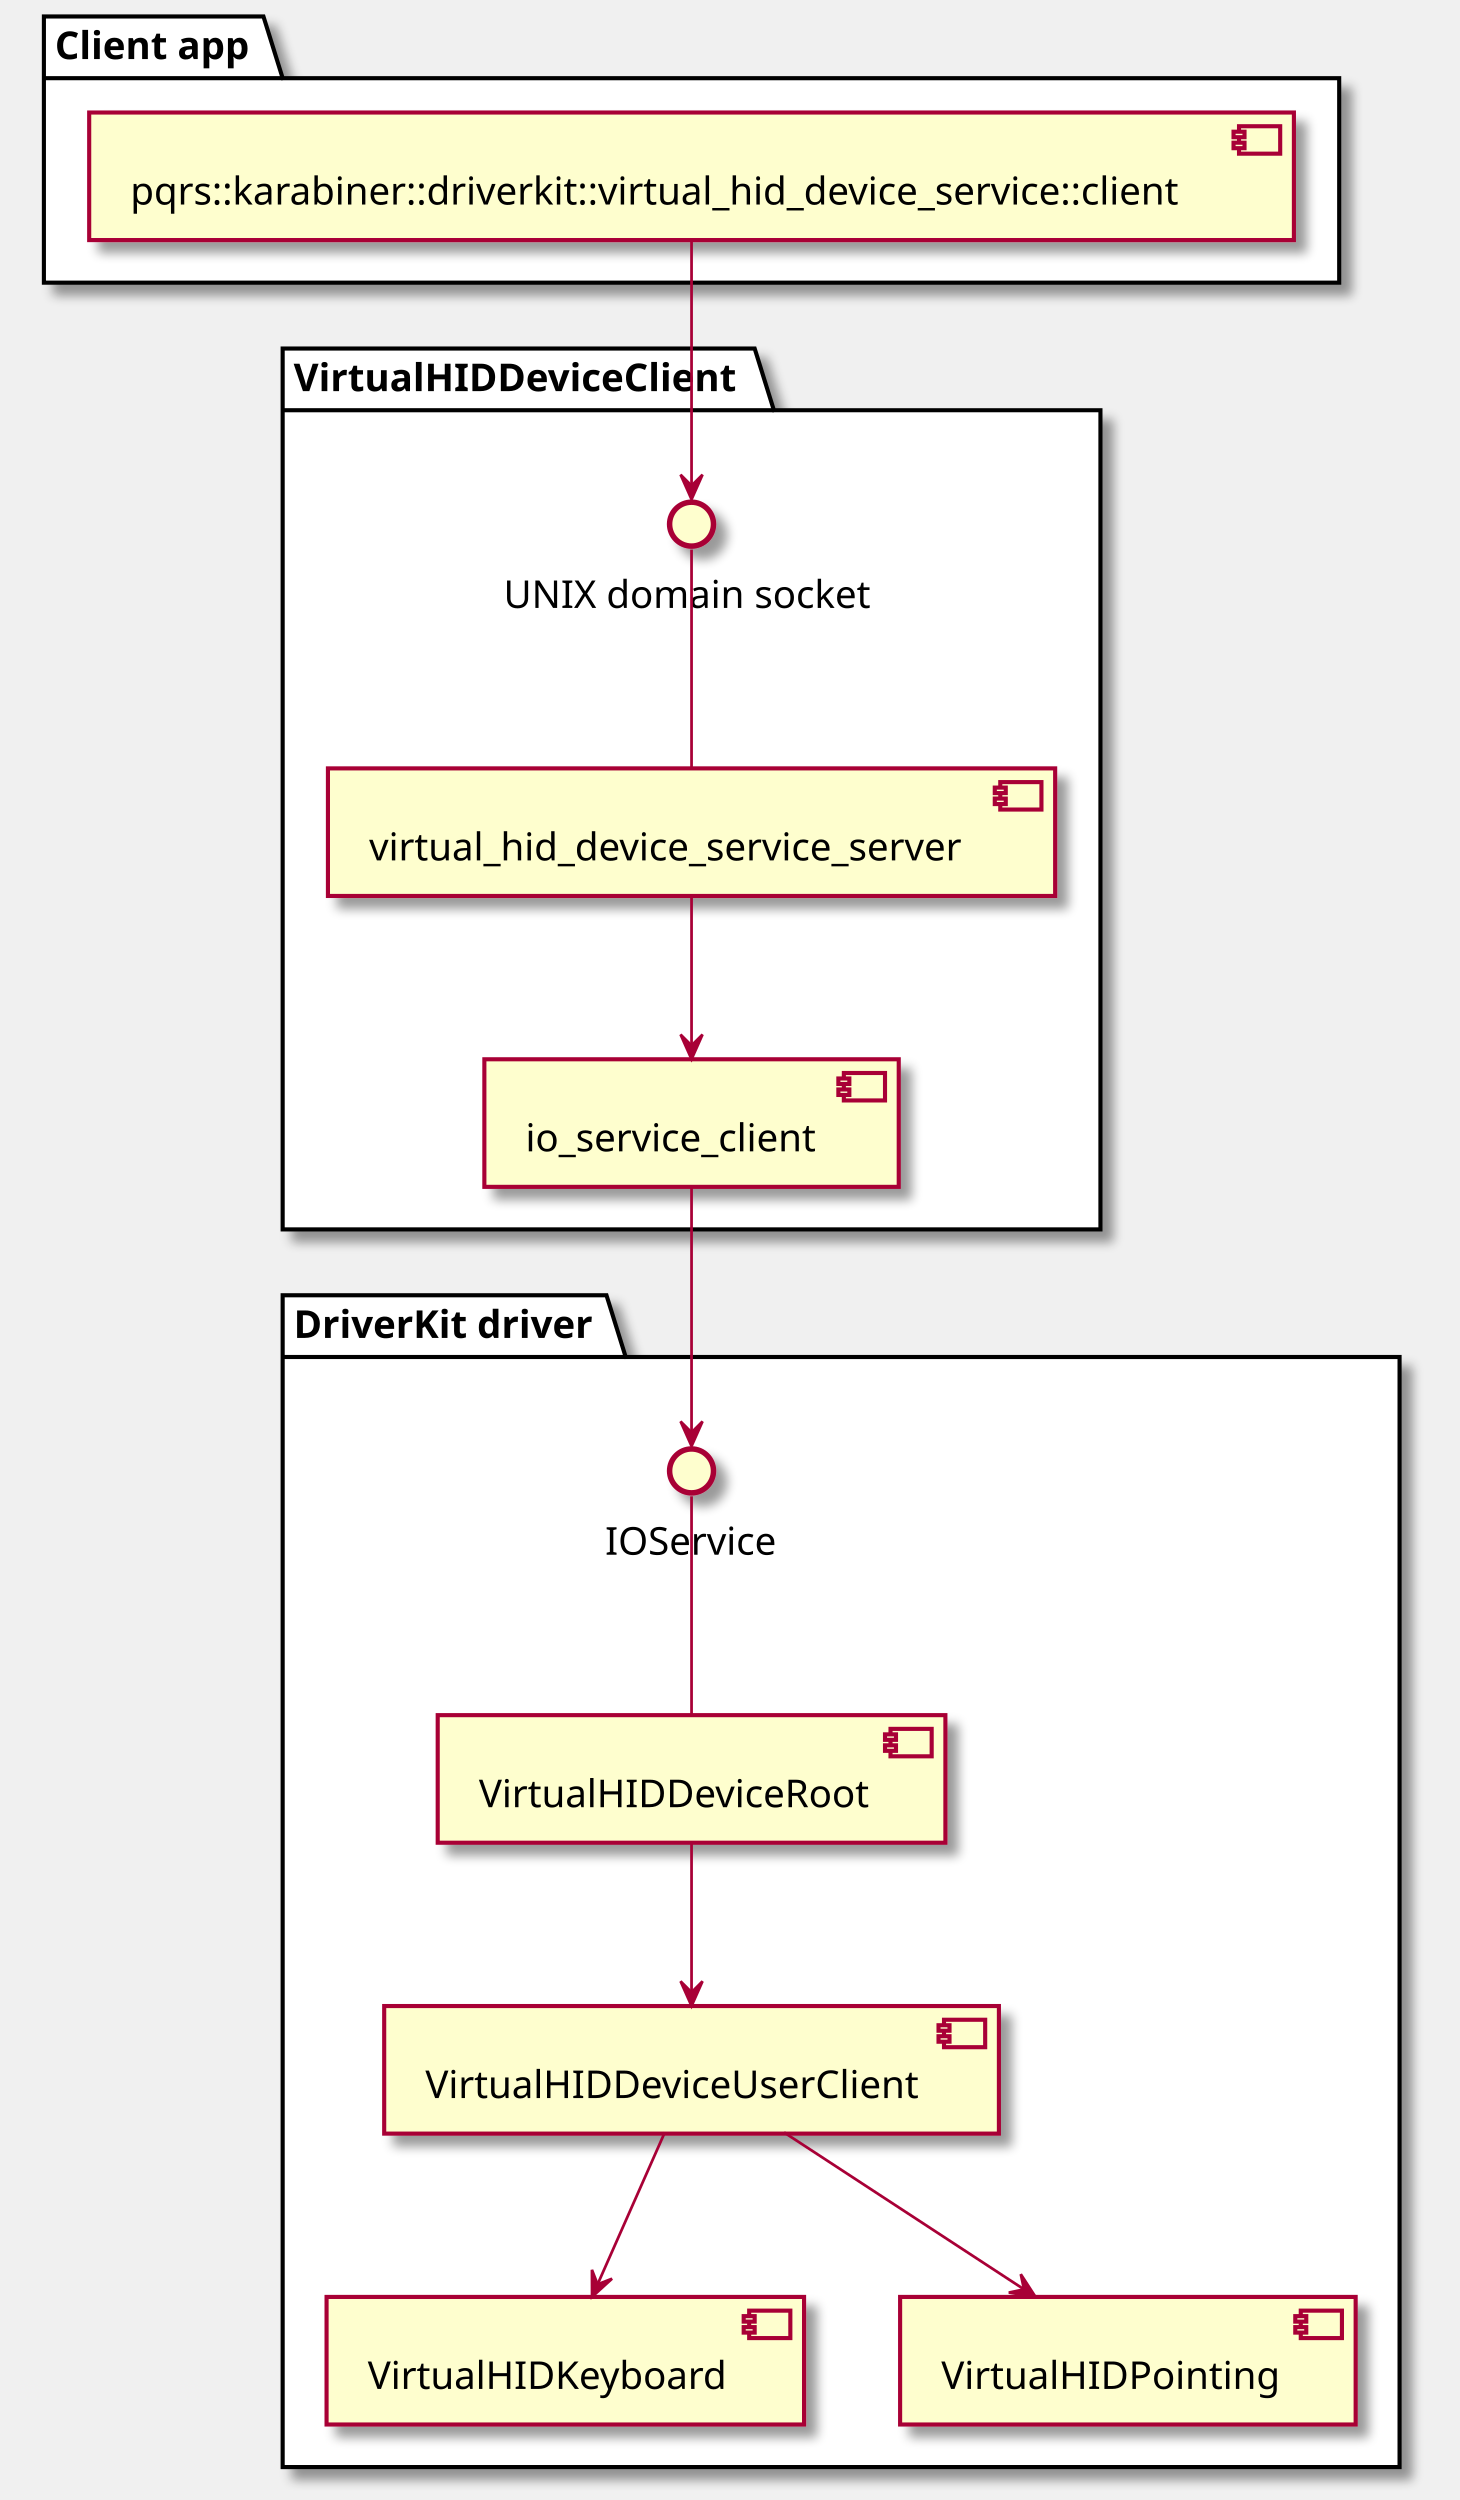
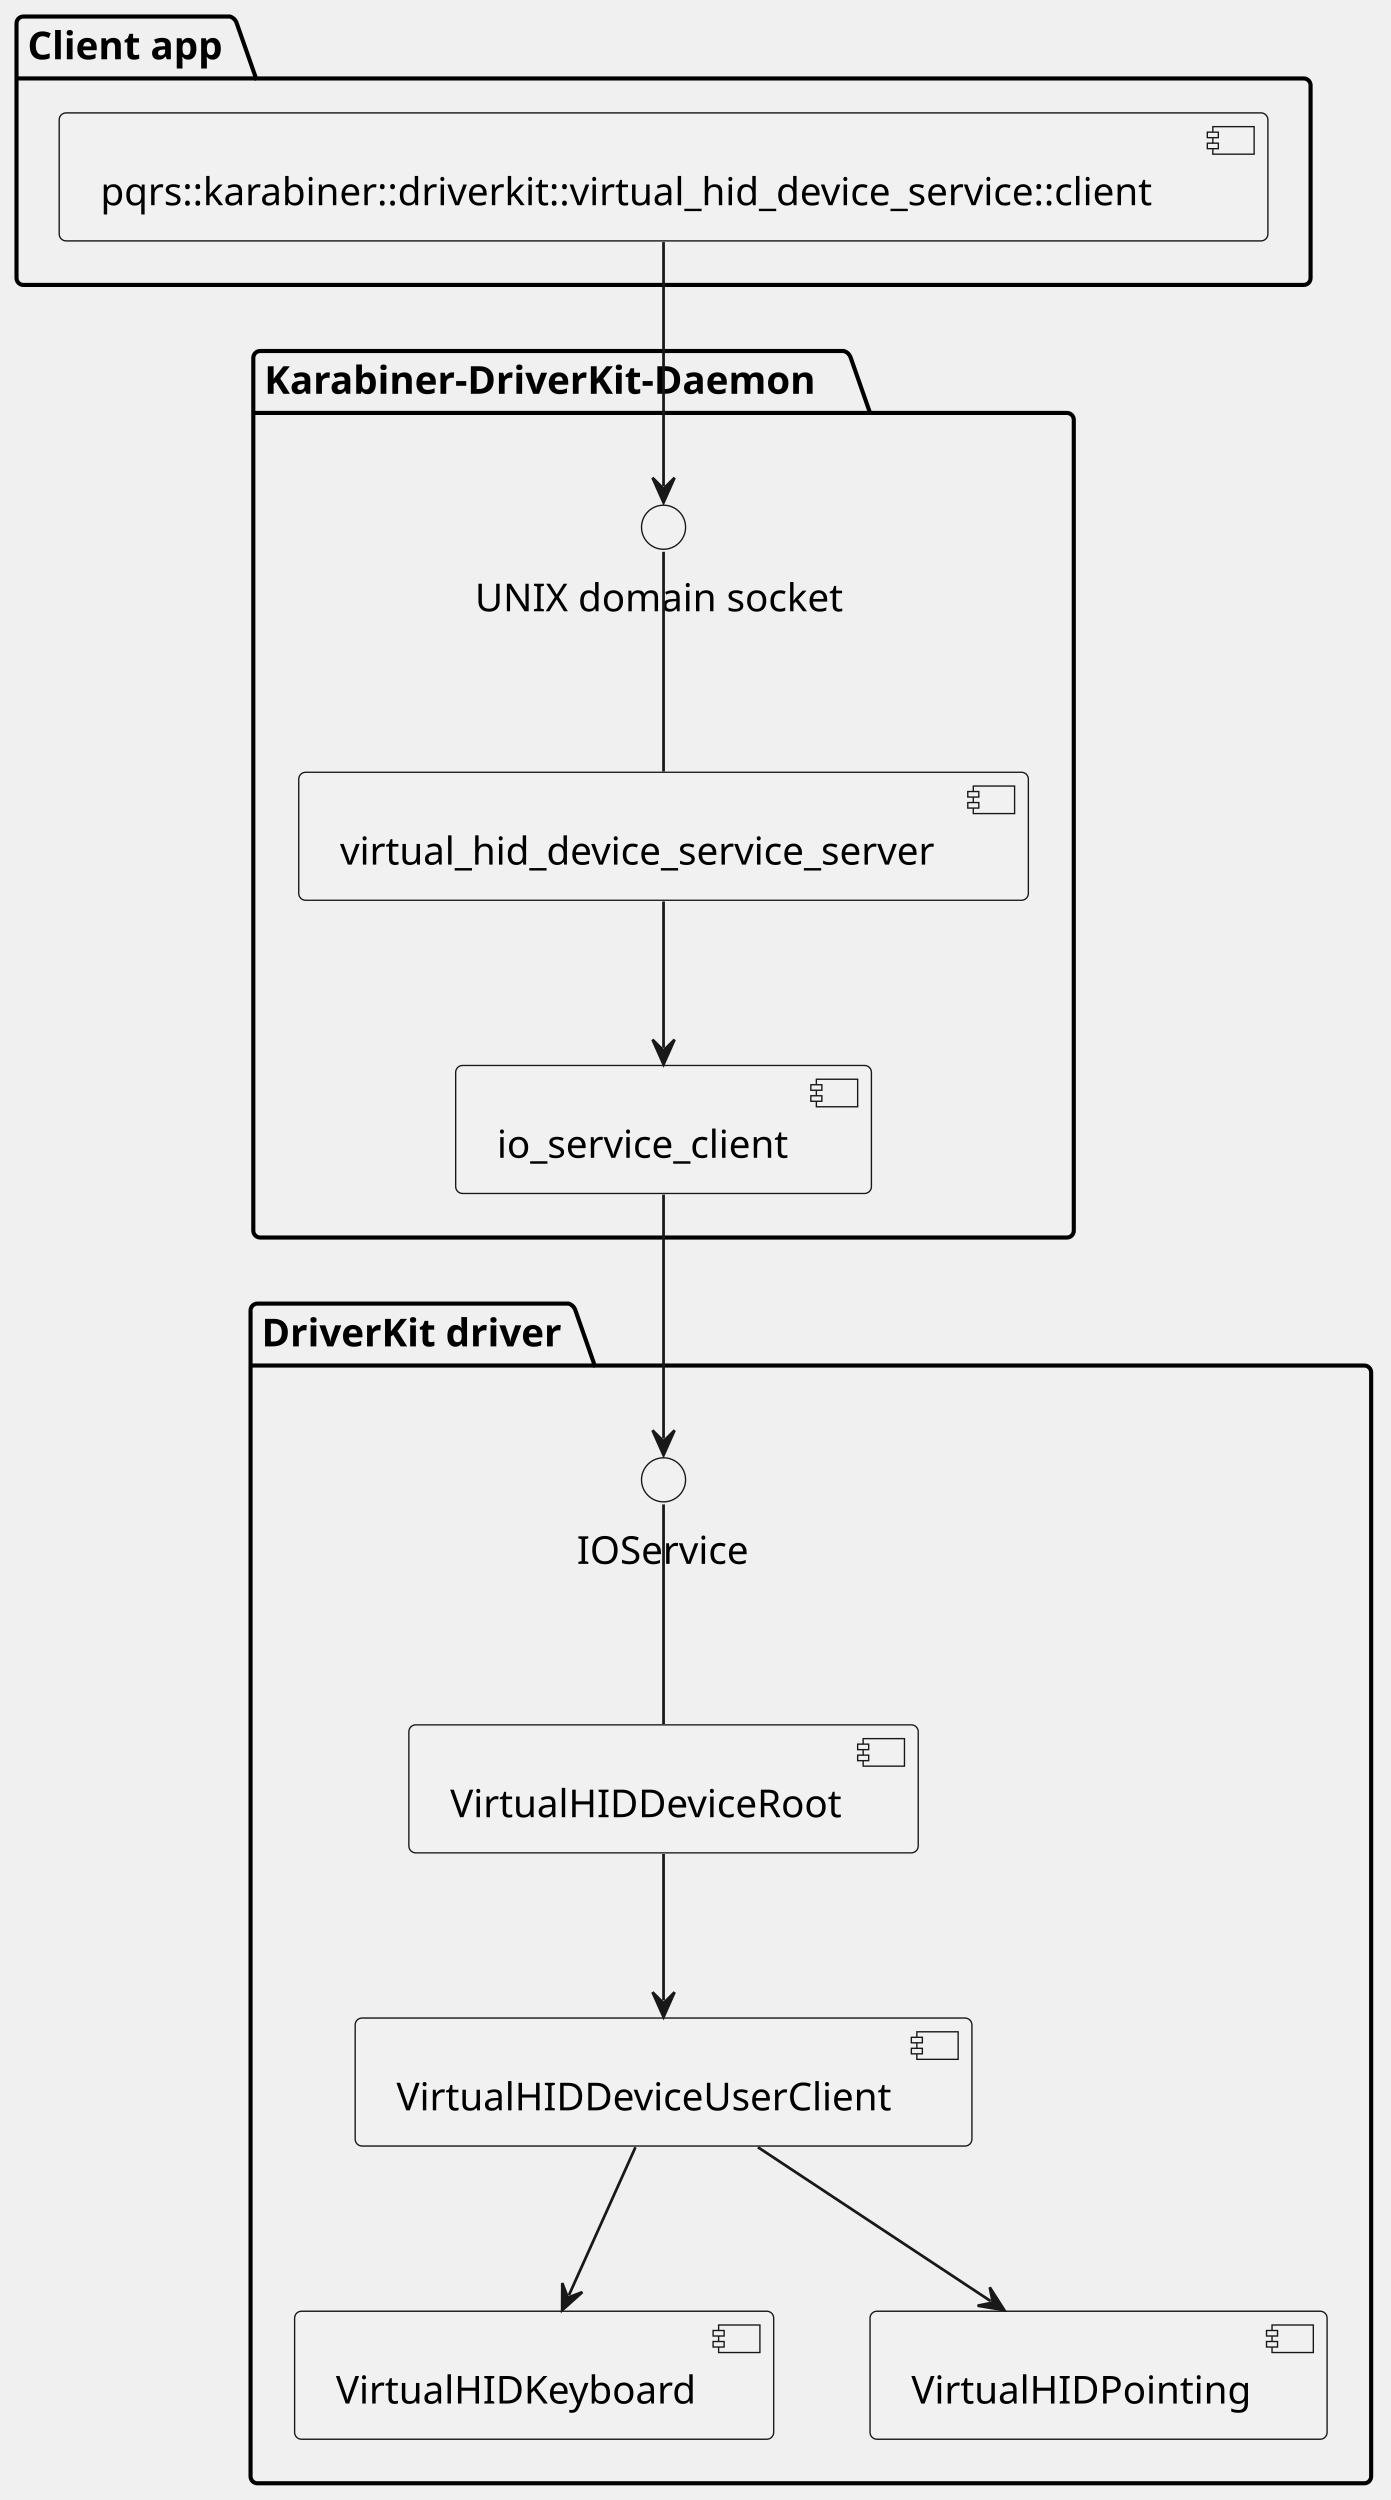
- <svg xmlns="http://www.w3.org/2000/svg" contentScriptType="application/ecmascript" contentStyleType="text/css" height="911px" preserveAspectRatio="none" style="width:532px;height:911px;" version="1.1" viewBox="0 0 532 911" width="532px" zoomAndPan="magnify">
-   <defs>
-     <filter height="300%" id="f1f9jaj6za1dda" width="300%" x="-1" y="-1">
-       <feGaussianBlur result="blurOut" stdDeviation="2.0" />
-       <feColorMatrix in="blurOut" result="blurOut2" type="matrix" values="0 0 0 0 0 0 0 0 0 0 0 0 0 0 0 0 0 0 .4 0" />
-       <feOffset dx="4.0" dy="4.0" in="blurOut2" result="blurOut3" />
-       <feBlend in="SourceGraphic" in2="blurOut3" mode="normal" />
-     </filter>
-   </defs>
+ <svg xmlns="http://www.w3.org/2000/svg" contentStyleType="text/css" height="908px" preserveAspectRatio="none" style="width:505px;height:908px;background:#FFFFFF;" version="1.1" viewBox="0 0 505 908" width="505px" zoomAndPan="magnify">
+   <defs />
  <g>
-     <polygon fill="#FFFFFF" filter="url(#f1f9jaj6za1dda)" points="103,472,221,472,228,494.488,510,494.488,510,899,103,899,103,472" style="stroke: #000000; stroke-width: 1.5;" />
-     <line style="stroke: #000000; stroke-width: 1.5;" x1="103" x2="228" y1="494.488" y2="494.488" />
-     <text fill="#000000" font-family="sans-serif" font-size="14" font-weight="bold" lengthAdjust="spacingAndGlyphs" textLength="112" x="107" y="487.535">DriverKit driver</text>
-     <polygon fill="#FFFFFF" filter="url(#f1f9jaj6za1dda)" points="103,127,275,127,282,149.488,401,149.488,401,448,103,448,103,127" style="stroke: #000000; stroke-width: 1.5;" />
-     <line style="stroke: #000000; stroke-width: 1.5;" x1="103" x2="282" y1="149.488" y2="149.488" />
-     <text fill="#000000" font-family="sans-serif" font-size="14" font-weight="bold" lengthAdjust="spacingAndGlyphs" textLength="166" x="107" y="142.535">VirtualHIDDeviceClient</text>
-     <polygon fill="#FFFFFF" filter="url(#f1f9jaj6za1dda)" points="16,6,96,6,103,28.488,488,28.488,488,103,16,103,16,6" style="stroke: #000000; stroke-width: 1.5;" />
-     <line style="stroke: #000000; stroke-width: 1.5;" x1="16" x2="103" y1="28.488" y2="28.488" />
-     <text fill="#000000" font-family="sans-serif" font-size="14" font-weight="bold" lengthAdjust="spacingAndGlyphs" textLength="74" x="20" y="21.535">Client app</text>
-     <ellipse cx="252" cy="536" fill="#FEFECE" filter="url(#f1f9jaj6za1dda)" rx="8" ry="8" style="stroke: #A80036; stroke-width: 2.0;" />
-     <text fill="#000000" font-family="sans-serif" font-size="14" lengthAdjust="spacingAndGlyphs" textLength="63" x="220.5" y="566.535">IOService</text>
-     <rect fill="#FEFECE" filter="url(#f1f9jaj6za1dda)" height="46.488" style="stroke: #A80036; stroke-width: 1.5;" width="185" x="159.5" y="625" />
-     <rect fill="#FEFECE" height="10" style="stroke: #A80036; stroke-width: 1.5;" width="15" x="324.5" y="630" />
-     <rect fill="#FEFECE" height="2" style="stroke: #A80036; stroke-width: 1.5;" width="4" x="322.5" y="632" />
-     <rect fill="#FEFECE" height="2" style="stroke: #A80036; stroke-width: 1.5;" width="4" x="322.5" y="636" />
-     <text fill="#000000" font-family="sans-serif" font-size="14" lengthAdjust="spacingAndGlyphs" textLength="145" x="174.5" y="658.535">VirtualHIDDeviceRoot</text>
-     <rect fill="#FEFECE" filter="url(#f1f9jaj6za1dda)" height="46.488" style="stroke: #A80036; stroke-width: 1.5;" width="224" x="140" y="731" />
-     <rect fill="#FEFECE" height="10" style="stroke: #A80036; stroke-width: 1.5;" width="15" x="344" y="736" />
-     <rect fill="#FEFECE" height="2" style="stroke: #A80036; stroke-width: 1.5;" width="4" x="342" y="738" />
-     <rect fill="#FEFECE" height="2" style="stroke: #A80036; stroke-width: 1.5;" width="4" x="342" y="742" />
-     <text fill="#000000" font-family="sans-serif" font-size="14" lengthAdjust="spacingAndGlyphs" textLength="184" x="155" y="764.535">VirtualHIDDeviceUserClient</text>
-     <rect fill="#FEFECE" filter="url(#f1f9jaj6za1dda)" height="46.488" style="stroke: #A80036; stroke-width: 1.5;" width="174" x="119" y="837" />
-     <rect fill="#FEFECE" height="10" style="stroke: #A80036; stroke-width: 1.5;" width="15" x="273" y="842" />
-     <rect fill="#FEFECE" height="2" style="stroke: #A80036; stroke-width: 1.5;" width="4" x="271" y="844" />
-     <rect fill="#FEFECE" height="2" style="stroke: #A80036; stroke-width: 1.5;" width="4" x="271" y="848" />
-     <text fill="#000000" font-family="sans-serif" font-size="14" lengthAdjust="spacingAndGlyphs" textLength="134" x="134" y="870.535">VirtualHIDKeyboard</text>
-     <rect fill="#FEFECE" filter="url(#f1f9jaj6za1dda)" height="46.488" style="stroke: #A80036; stroke-width: 1.5;" width="166" x="328" y="837" />
-     <rect fill="#FEFECE" height="10" style="stroke: #A80036; stroke-width: 1.5;" width="15" x="474" y="842" />
-     <rect fill="#FEFECE" height="2" style="stroke: #A80036; stroke-width: 1.5;" width="4" x="472" y="844" />
-     <rect fill="#FEFECE" height="2" style="stroke: #A80036; stroke-width: 1.5;" width="4" x="472" y="848" />
-     <text fill="#000000" font-family="sans-serif" font-size="14" lengthAdjust="spacingAndGlyphs" textLength="126" x="343" y="870.535">VirtualHIDPointing</text>
-     <ellipse cx="252" cy="191" fill="#FEFECE" filter="url(#f1f9jaj6za1dda)" rx="8" ry="8" style="stroke: #A80036; stroke-width: 2.0;" />
-     <text fill="#000000" font-family="sans-serif" font-size="14" lengthAdjust="spacingAndGlyphs" textLength="137" x="183.5" y="221.535">UNIX domain socket</text>
-     <rect fill="#FEFECE" filter="url(#f1f9jaj6za1dda)" height="46.488" style="stroke: #A80036; stroke-width: 1.5;" width="265" x="119.5" y="280" />
-     <rect fill="#FEFECE" height="10" style="stroke: #A80036; stroke-width: 1.5;" width="15" x="364.5" y="285" />
-     <rect fill="#FEFECE" height="2" style="stroke: #A80036; stroke-width: 1.5;" width="4" x="362.5" y="287" />
-     <rect fill="#FEFECE" height="2" style="stroke: #A80036; stroke-width: 1.5;" width="4" x="362.5" y="291" />
-     <text fill="#000000" font-family="sans-serif" font-size="14" lengthAdjust="spacingAndGlyphs" textLength="225" x="134.5" y="313.535">virtual_hid_device_service_server</text>
-     <rect fill="#FEFECE" filter="url(#f1f9jaj6za1dda)" height="46.488" style="stroke: #A80036; stroke-width: 1.5;" width="151" x="176.5" y="386" />
-     <rect fill="#FEFECE" height="10" style="stroke: #A80036; stroke-width: 1.5;" width="15" x="307.5" y="391" />
-     <rect fill="#FEFECE" height="2" style="stroke: #A80036; stroke-width: 1.5;" width="4" x="305.5" y="393" />
-     <rect fill="#FEFECE" height="2" style="stroke: #A80036; stroke-width: 1.5;" width="4" x="305.5" y="397" />
-     <text fill="#000000" font-family="sans-serif" font-size="14" lengthAdjust="spacingAndGlyphs" textLength="111" x="191.5" y="419.535">io_service_client</text>
-     <rect fill="#FEFECE" filter="url(#f1f9jaj6za1dda)" height="46.488" style="stroke: #A80036; stroke-width: 1.5;" width="439" x="32.5" y="41" />
-     <rect fill="#FEFECE" height="10" style="stroke: #A80036; stroke-width: 1.5;" width="15" x="451.5" y="46" />
-     <rect fill="#FEFECE" height="2" style="stroke: #A80036; stroke-width: 1.5;" width="4" x="449.5" y="48" />
-     <rect fill="#FEFECE" height="2" style="stroke: #A80036; stroke-width: 1.5;" width="4" x="449.5" y="52" />
-     <text fill="#000000" font-family="sans-serif" font-size="14" lengthAdjust="spacingAndGlyphs" textLength="399" x="47.5" y="74.535">pqrs::karabiner::driverkit::virtual_hid_device_service::client</text>
-     <path d="M252,545.27 C252,561.96 252,600.16 252,624.71 " fill="none" id="IOService-VirtualHIDDeviceRoot" style="stroke: #A80036; stroke-width: 1.0;" />
-     <path d="M252,671.06 C252,687.05 252,708.78 252,725.84 " fill="none" id="VirtualHIDDeviceRoot-to-VirtualHIDDeviceUserClient" style="stroke: #A80036; stroke-width: 1.0;" />
-     <polygon fill="#A80036" points="252,730.98,256,721.98,252,725.98,248,721.98,252,730.98" style="stroke: #A80036; stroke-width: 1.0;" />
-     <path d="M242.24,777.06 C235.11,793.19 225.39,815.15 217.82,832.28 " fill="none" id="VirtualHIDDeviceUserClient-to-VirtualHIDKeyboard" style="stroke: #A80036; stroke-width: 1.0;" />
-     <polygon fill="#A80036" points="215.74,836.98,223.029,830.357,217.756,832.404,215.708,827.131,215.74,836.98" style="stroke: #A80036; stroke-width: 1.0;" />
-     <path d="M285.72,777.06 C311.33,793.81 346.56,816.85 373.14,834.24 " fill="none" id="VirtualHIDDeviceUserClient-to-VirtualHIDPointing" style="stroke: #A80036; stroke-width: 1.0;" />
-     <polygon fill="#A80036" points="377.33,836.98,371.975,828.714,373.141,834.25,367.606,835.416,377.33,836.98" style="stroke: #A80036; stroke-width: 1.0;" />
-     <path d="M252,200.27 C252,216.96 252,255.16 252,279.71 " fill="none" id="serversock-virtual_hid_device_service_server" style="stroke: #A80036; stroke-width: 1.0;" />
-     <path d="M252,326.06 C252,342.05 252,363.78 252,380.84 " fill="none" id="virtual_hid_device_service_server-to-io_service_client" style="stroke: #A80036; stroke-width: 1.0;" />
-     <polygon fill="#A80036" points="252,385.98,256,376.98,252,380.98,248,376.98,252,385.98" style="stroke: #A80036; stroke-width: 1.0;" />
-     <path d="M252,432.06 C252,458.05 252,500.4 252,521.77 " fill="none" id="io_service_client-to-IOService" style="stroke: #A80036; stroke-width: 1.0;" />
-     <polygon fill="#A80036" points="252,526.97,256,517.97,252,521.97,248,517.97,252,526.97" style="stroke: #A80036; stroke-width: 1.0;" />
-     <path d="M252,87.06 C252,113.05 252,155.4 252,176.77 " fill="none" id="pqrs::karabiner::driverkit::virtual_hid_device_service::client-to-serversock" style="stroke: #A80036; stroke-width: 1.0;" />
-     <polygon fill="#A80036" points="252,181.97,256,172.97,252,176.97,248,172.97,252,181.97" style="stroke: #A80036; stroke-width: 1.0;" />
+     <g id="cluster_DriverKit driver">
+       <path d="M93.5,473.47 L206.5,473.47 A3.75,3.75 0 0 1 209,475.97 L216,495.958 L495.5,495.958 A2.5,2.5 0 0 1 498,498.458 L498,899.43 A2.5,2.5 0 0 1 495.5,901.93 L93.5,901.93 A2.5,2.5 0 0 1 91,899.43 L91,475.97 A2.5,2.5 0 0 1 93.5,473.47 " fill="none" style="stroke:#000000;stroke-width:1.5;" />
+       <line style="stroke:#000000;stroke-width:1.5;" x1="91" x2="216" y1="495.958" y2="495.958" />
+       <text fill="#000000" font-family="sans-serif" font-size="14" font-weight="bold" lengthAdjust="spacing" textLength="112" x="95" y="489.005">DriverKit driver</text>
+     </g>
+     <g id="cluster_Karabiner-DriverKit-Daemon">
+       <path d="M94.5,127.49 L306.5,127.49 A3.75,3.75 0 0 1 309,129.99 L316,149.978 L387.5,149.978 A2.5,2.5 0 0 1 390,152.478 L390,446.97 A2.5,2.5 0 0 1 387.5,449.47 L94.5,449.47 A2.5,2.5 0 0 1 92,446.97 L92,129.99 A2.5,2.5 0 0 1 94.5,127.49 " fill="none" style="stroke:#000000;stroke-width:1.5;" />
+       <line style="stroke:#000000;stroke-width:1.5;" x1="92" x2="316" y1="149.978" y2="149.978" />
+       <text fill="#000000" font-family="sans-serif" font-size="14" font-weight="bold" lengthAdjust="spacing" textLength="211" x="96" y="143.025">Karabiner-DriverKit-Daemon</text>
+     </g>
+     <g id="cluster_Client app">
+       <path d="M8.5,6 L83.5,6 A3.75,3.75 0 0 1 86,8.5 L93,28.488 L473.5,28.488 A2.5,2.5 0 0 1 476,30.988 L476,100.99 A2.5,2.5 0 0 1 473.5,103.49 L8.5,103.49 A2.5,2.5 0 0 1 6,100.99 L6,8.5 A2.5,2.5 0 0 1 8.5,6 " fill="none" style="stroke:#000000;stroke-width:1.5;" />
+       <line style="stroke:#000000;stroke-width:1.5;" x1="6" x2="93" y1="28.488" y2="28.488" />
+       <text fill="#000000" font-family="sans-serif" font-size="14" font-weight="bold" lengthAdjust="spacing" textLength="74" x="10" y="21.535">Client app</text>
+     </g>
+     <g id="elem_IOService">
+       <ellipse cx="241" cy="537.47" fill="#F1F1F1" rx="8" ry="8" style="stroke:#181818;stroke-width:0.5;" />
+       <text fill="#000000" font-family="sans-serif" font-size="14" lengthAdjust="spacing" textLength="63" x="209.5" y="568.005">IOService</text>
+     </g>
+     <g id="elem_VirtualHIDDeviceRoot">
+       <rect fill="#F1F1F1" height="46.488" rx="2.5" ry="2.5" style="stroke:#181818;stroke-width:0.5;" width="185" x="148.5" y="626.47" />
+       <rect fill="#F1F1F1" height="10" style="stroke:#181818;stroke-width:0.5;" width="15" x="313.5" y="631.47" />
+       <rect fill="#F1F1F1" height="2" style="stroke:#181818;stroke-width:0.5;" width="4" x="311.5" y="633.47" />
+       <rect fill="#F1F1F1" height="2" style="stroke:#181818;stroke-width:0.5;" width="4" x="311.5" y="637.47" />
+       <text fill="#000000" font-family="sans-serif" font-size="14" lengthAdjust="spacing" textLength="145" x="163.5" y="660.005">VirtualHIDDeviceRoot</text>
+     </g>
+     <g id="elem_VirtualHIDDeviceUserClient">
+       <rect fill="#F1F1F1" height="46.488" rx="2.5" ry="2.5" style="stroke:#181818;stroke-width:0.5;" width="224" x="129" y="732.95" />
+       <rect fill="#F1F1F1" height="10" style="stroke:#181818;stroke-width:0.5;" width="15" x="333" y="737.95" />
+       <rect fill="#F1F1F1" height="2" style="stroke:#181818;stroke-width:0.5;" width="4" x="331" y="739.95" />
+       <rect fill="#F1F1F1" height="2" style="stroke:#181818;stroke-width:0.5;" width="4" x="331" y="743.95" />
+       <text fill="#000000" font-family="sans-serif" font-size="14" lengthAdjust="spacing" textLength="184" x="144" y="766.485">VirtualHIDDeviceUserClient</text>
+     </g>
+     <g id="elem_VirtualHIDKeyboard">
+       <rect fill="#F1F1F1" height="46.488" rx="2.5" ry="2.5" style="stroke:#181818;stroke-width:0.5;" width="174" x="107" y="839.44" />
+       <rect fill="#F1F1F1" height="10" style="stroke:#181818;stroke-width:0.5;" width="15" x="261" y="844.44" />
+       <rect fill="#F1F1F1" height="2" style="stroke:#181818;stroke-width:0.5;" width="4" x="259" y="846.44" />
+       <rect fill="#F1F1F1" height="2" style="stroke:#181818;stroke-width:0.5;" width="4" x="259" y="850.44" />
+       <text fill="#000000" font-family="sans-serif" font-size="14" lengthAdjust="spacing" textLength="134" x="122" y="872.975">VirtualHIDKeyboard</text>
+     </g>
+     <g id="elem_VirtualHIDPointing">
+       <rect fill="#F1F1F1" height="46.488" rx="2.5" ry="2.5" style="stroke:#181818;stroke-width:0.5;" width="166" x="316" y="839.44" />
+       <rect fill="#F1F1F1" height="10" style="stroke:#181818;stroke-width:0.5;" width="15" x="462" y="844.44" />
+       <rect fill="#F1F1F1" height="2" style="stroke:#181818;stroke-width:0.5;" width="4" x="460" y="846.44" />
+       <rect fill="#F1F1F1" height="2" style="stroke:#181818;stroke-width:0.5;" width="4" x="460" y="850.44" />
+       <text fill="#000000" font-family="sans-serif" font-size="14" lengthAdjust="spacing" textLength="126" x="331" y="872.975">VirtualHIDPointing</text>
+     </g>
+     <g id="elem_serversock">
+       <ellipse cx="241" cy="191.49" fill="#F1F1F1" rx="8" ry="8" style="stroke:#181818;stroke-width:0.5;" />
+       <text fill="#000000" font-family="sans-serif" font-size="14" lengthAdjust="spacing" textLength="137" x="172.5" y="222.025">UNIX domain socket</text>
+     </g>
+     <g id="elem_virtual_hid_device_service_server">
+       <rect fill="#F1F1F1" height="46.488" rx="2.5" ry="2.5" style="stroke:#181818;stroke-width:0.5;" width="265" x="108.5" y="280.49" />
+       <rect fill="#F1F1F1" height="10" style="stroke:#181818;stroke-width:0.5;" width="15" x="353.5" y="285.49" />
+       <rect fill="#F1F1F1" height="2" style="stroke:#181818;stroke-width:0.5;" width="4" x="351.5" y="287.49" />
+       <rect fill="#F1F1F1" height="2" style="stroke:#181818;stroke-width:0.5;" width="4" x="351.5" y="291.49" />
+       <text fill="#000000" font-family="sans-serif" font-size="14" lengthAdjust="spacing" textLength="225" x="123.5" y="314.025">virtual_hid_device_service_server</text>
+     </g>
+     <g id="elem_io_service_client">
+       <rect fill="#F1F1F1" height="46.488" rx="2.5" ry="2.5" style="stroke:#181818;stroke-width:0.5;" width="151" x="165.5" y="386.98" />
+       <rect fill="#F1F1F1" height="10" style="stroke:#181818;stroke-width:0.5;" width="15" x="296.5" y="391.98" />
+       <rect fill="#F1F1F1" height="2" style="stroke:#181818;stroke-width:0.5;" width="4" x="294.5" y="393.98" />
+       <rect fill="#F1F1F1" height="2" style="stroke:#181818;stroke-width:0.5;" width="4" x="294.5" y="397.98" />
+       <text fill="#000000" font-family="sans-serif" font-size="14" lengthAdjust="spacing" textLength="111" x="180.5" y="420.515">io_service_client</text>
+     </g>
+     <g id="elem_pqrs::karabiner::driverkit::virtual_hid_device_service::client">
+       <rect fill="#F1F1F1" height="46.488" rx="2.5" ry="2.5" style="stroke:#181818;stroke-width:0.5;" width="439" x="21.5" y="41" />
+       <rect fill="#F1F1F1" height="10" style="stroke:#181818;stroke-width:0.5;" width="15" x="440.5" y="46" />
+       <rect fill="#F1F1F1" height="2" style="stroke:#181818;stroke-width:0.5;" width="4" x="438.5" y="48" />
+       <rect fill="#F1F1F1" height="2" style="stroke:#181818;stroke-width:0.5;" width="4" x="438.5" y="52" />
+       <text fill="#000000" font-family="sans-serif" font-size="14" lengthAdjust="spacing" textLength="399" x="36.5" y="74.535">pqrs::karabiner::driverkit::virtual_hid_device_service::client</text>
+     </g>
+     <g id="link_IOService_VirtualHIDDeviceRoot">
+       <path d="M241,546.39 C241,562.88 241,601.4 241,626.19 " fill="none" id="IOService-VirtualHIDDeviceRoot" style="stroke:#181818;stroke-width:1.0;" />
+     </g>
+     <g id="link_VirtualHIDDeviceRoot_VirtualHIDDeviceUserClient">
+       <path d="M241,673.38 C241,690.91 241,709.05 241,726.57 " fill="none" id="VirtualHIDDeviceRoot-to-VirtualHIDDeviceUserClient" style="stroke:#181818;stroke-width:1.0;" />
+       <polygon fill="#181818" points="241,732.57,245,723.57,241,727.57,237,723.57,241,732.57" style="stroke:#181818;stroke-width:1.0;" />
+     </g>
+     <g id="link_VirtualHIDDeviceUserClient_VirtualHIDKeyboard">
+       <path d="M230.8,779.87 C222.92,797.4 214.521,816.068 206.641,833.588 " fill="none" id="VirtualHIDDeviceUserClient-to-VirtualHIDKeyboard" style="stroke:#181818;stroke-width:1.0;" />
+       <polygon fill="#181818" points="204.18,839.06,211.52,832.493,206.231,834.5,204.224,829.211,204.18,839.06" style="stroke:#181818;stroke-width:1.0;" />
+     </g>
+     <g id="link_VirtualHIDDeviceUserClient_VirtualHIDPointing">
+       <path d="M275.28,779.87 C301.79,797.4 333.296,818.229 359.776,835.749 " fill="none" id="VirtualHIDDeviceUserClient-to-VirtualHIDPointing" style="stroke:#181818;stroke-width:1.0;" />
+       <polygon fill="#181818" points="364.78,839.06,359.481,830.758,360.61,836.301,355.067,837.43,364.78,839.06" style="stroke:#181818;stroke-width:1.0;" />
+     </g>
+     <g id="link_serversock_virtual_hid_device_service_server">
+       <path d="M241,200.42 C241,216.91 241,255.42 241,280.21 " fill="none" id="serversock-virtual_hid_device_service_server" style="stroke:#181818;stroke-width:1.0;" />
+     </g>
+     <g id="link_virtual_hid_device_service_server_io_service_client">
+       <path d="M241,327.41 C241,344.93 241,363.08 241,380.59 " fill="none" id="virtual_hid_device_service_server-to-io_service_client" style="stroke:#181818;stroke-width:1.0;" />
+       <polygon fill="#181818" points="241,386.59,245,377.59,241,381.59,237,377.59,241,386.59" style="stroke:#181818;stroke-width:1.0;" />
+     </g>
+     <g id="link_io_service_client_IOService">
+       <path d="M241,433.9 C241,462.38 241,503.77 241,522.5 " fill="none" id="io_service_client-to-IOService" style="stroke:#181818;stroke-width:1.0;" />
+       <polygon fill="#181818" points="241,528.5,245,519.5,241,523.5,237,519.5,241,528.5" style="stroke:#181818;stroke-width:1.0;" />
+     </g>
+     <g id="link_pqrs::karabiner::driverkit::virtual_hid_device_service::client_serversock">
+       <path d="M241,87.93 C241,116.4 241,157.8 241,176.52 " fill="none" id="pqrs::karabiner::driverkit::virtual_hid_device_service::client-to-serversock" style="stroke:#181818;stroke-width:1.0;" />
+       <polygon fill="#181818" points="241,182.52,245,173.52,241,177.52,237,173.52,241,182.52" style="stroke:#181818;stroke-width:1.0;" />
+     </g>
  </g>
</svg>
